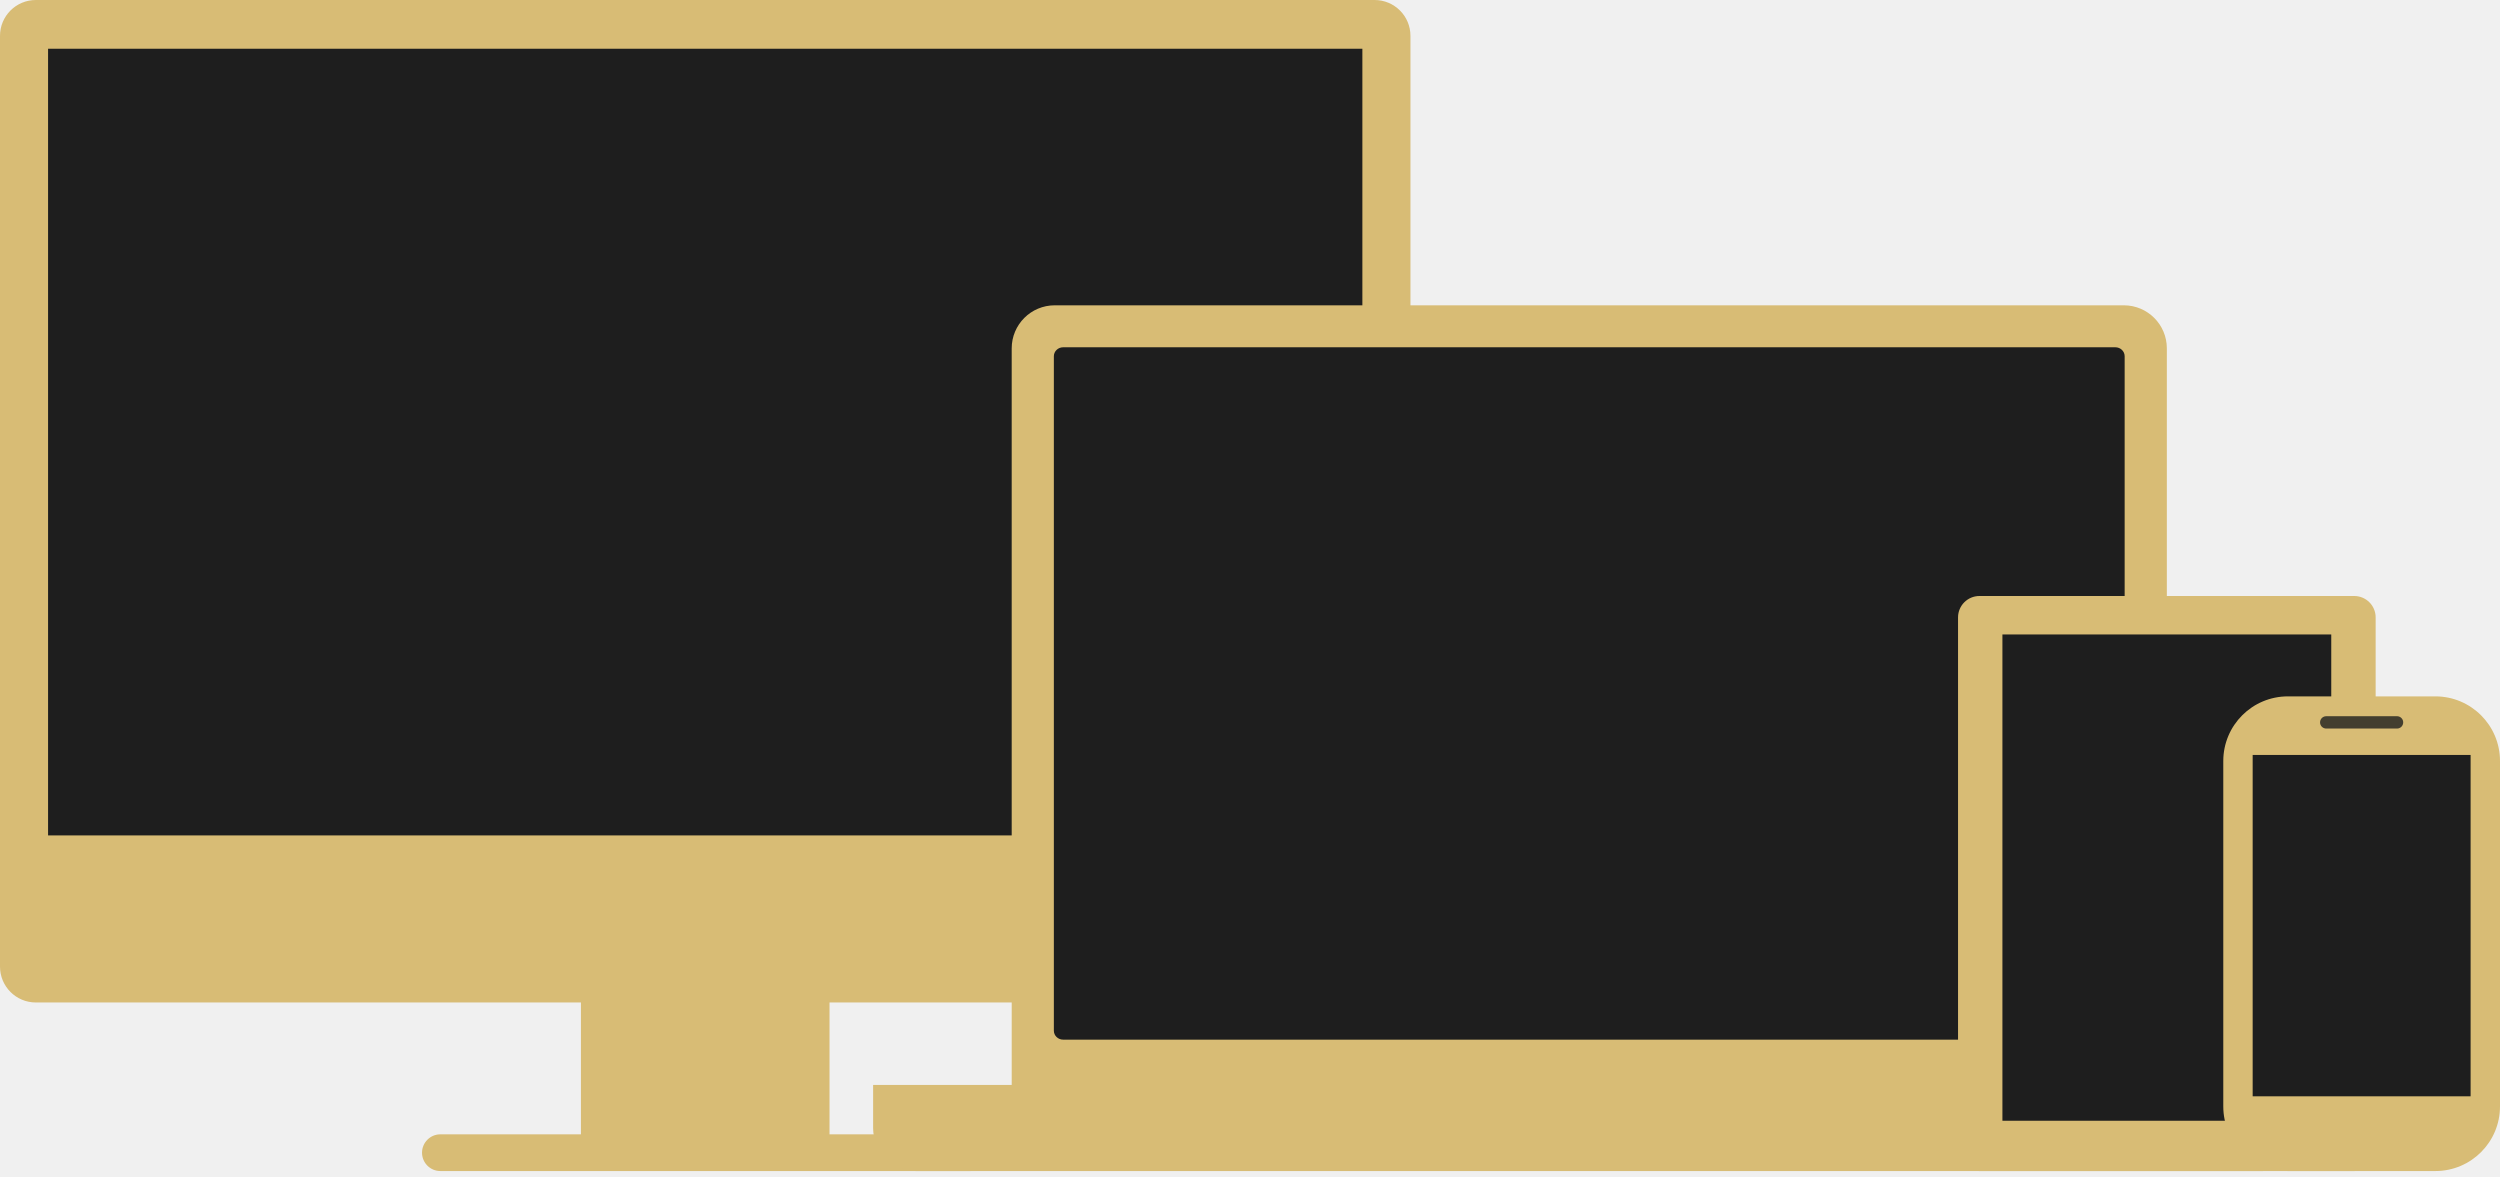
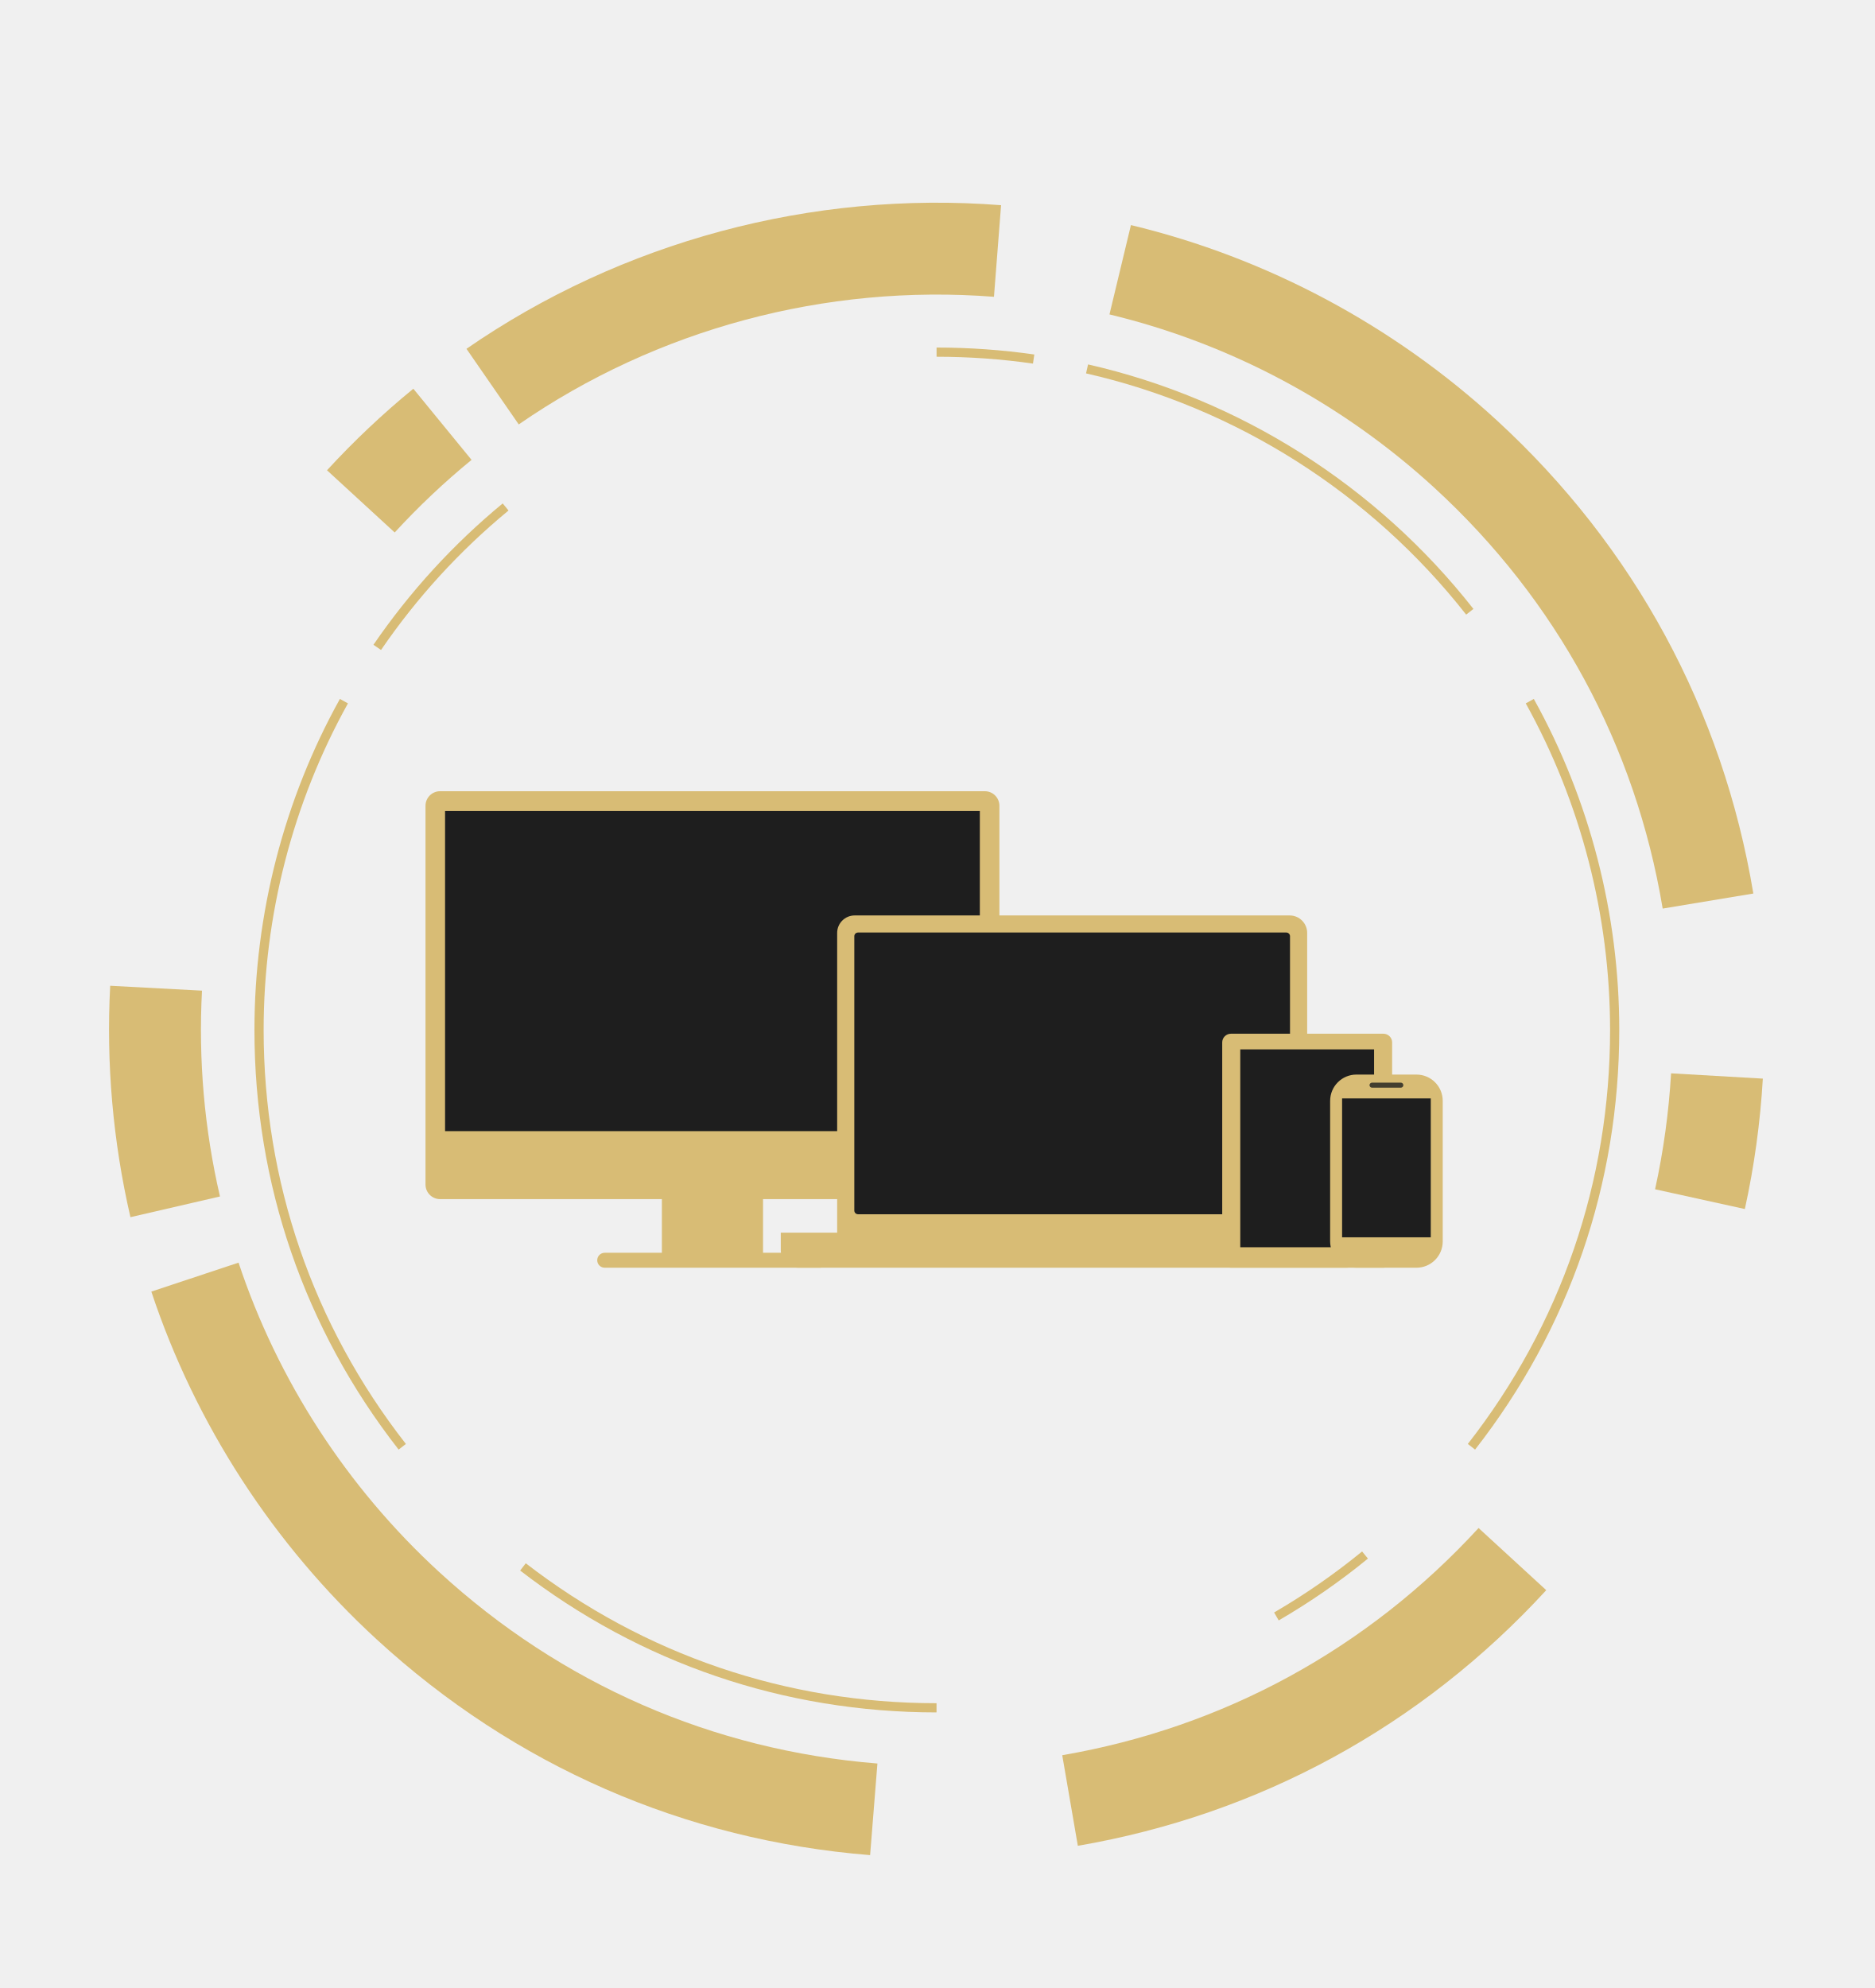
- <svg xmlns="http://www.w3.org/2000/svg" width="153" height="72" viewBox="0 0 153 72" fill="none">
-   <path d="M84.126 0H2.194C0.982 0 0 0.982 0 2.194V59.158C0 60.37 0.982 61.352 2.194 61.352H35.553V69.421H26.951C26.331 69.421 25.828 69.924 25.828 70.545C25.828 71.165 26.331 71.668 26.951 71.668H59.368C59.989 71.668 60.492 71.165 60.492 70.545C60.492 69.924 59.989 69.421 59.368 69.421H50.767V61.352H84.126C85.338 61.352 86.32 60.37 86.32 59.158V2.194C86.32 0.982 85.338 0 84.126 0Z" fill="#D8BC75" />
-   <path d="M83.377 2.983H2.942V51.127H83.377V2.983Z" fill="#1E1E1E" />
-   <path d="M75.579 56.621C75.579 56.71 75.507 56.782 75.419 56.782H72.316C72.227 56.782 72.155 56.71 72.155 56.621V56.34C72.155 56.252 72.227 56.18 72.316 56.18H75.419C75.507 56.18 75.579 56.252 75.579 56.34V56.621Z" fill="white" />
-   <path d="M132.611 67.387C132.611 68.842 131.431 70.022 129.976 70.022H64.551C63.095 70.022 61.916 68.843 61.916 67.387V21.319C61.916 19.864 63.096 18.685 64.551 18.685H129.977C131.432 18.685 132.611 19.864 132.611 21.319V67.387H132.611Z" fill="#D8BC75" />
-   <path d="M53.435 66.399V69.034C53.435 70.489 54.615 71.669 56.07 71.669H138.457C139.912 71.669 141.091 70.489 141.091 69.034V66.399H53.435Z" fill="#D8BC75" />
-   <path d="M130.029 63.078C130.029 63.381 129.774 63.627 129.459 63.627H65.067C64.751 63.627 64.496 63.382 64.496 63.078V21.802C64.496 21.499 64.752 21.253 65.067 21.253H129.458C129.774 21.253 130.029 21.499 130.029 21.802V63.078H130.029Z" fill="#1E1E1E" />
-   <path d="M144.078 36.475C144.803 36.475 145.39 37.062 145.39 37.786V70.357C145.39 71.081 144.803 71.669 144.078 71.669H121.144C120.42 71.669 119.832 71.082 119.832 70.357V37.786C119.832 37.062 120.419 36.475 121.144 36.475H144.078Z" fill="#D8BC75" />
-   <path d="M142.673 38.829H122.548V68.59H142.673V38.829Z" fill="#1E1E1E" />
-   <path d="M153 67.713C153 69.897 151.229 71.668 149.044 71.668H140.021C137.836 71.668 136.065 69.897 136.065 67.713V46.574C136.065 44.389 137.836 42.618 140.021 42.618H149.044C151.229 42.618 153 44.389 153 46.574V67.713Z" fill="#D8BC75" />
-   <path d="M151.201 46.203H137.863V67.094H151.201V46.203Z" fill="#1E1E1E" />
-   <path d="M147.076 44.21C147.076 44.419 146.907 44.588 146.699 44.588H142.365C142.157 44.588 141.987 44.419 141.987 44.21C141.987 44.001 142.157 43.832 142.365 43.832H146.699C146.907 43.832 147.076 44.001 147.076 44.21Z" fill="#433E2F" />
+ <svg xmlns="http://www.w3.org/2000/svg" viewBox="0 0 282 299">
+   <g class="outline-border" fill="#D8BC75">
+     <path d="M33.086 179.953L19.619 183.066C16.985 171.666 15.957 159.958 16.573 148.26L30.381 148.997C29.827 159.402 30.736 169.818 33.086 179.953Z" />
+     <path d="M130.872 279.016C102.989 276.779 77.34 265.569 56.688 246.599C41.117 232.297 29.386 214.202 22.762 194.258L35.879 189.903C41.767 207.623 52.198 223.708 66.038 236.42C84.394 253.28 107.196 263.246 131.972 265.237L130.872 279.016Z" />
+     <path d="M263.718 134.388L250.082 136.652C245.998 112.134 234.135 90.258 215.78 73.398C201.935 60.681 185.029 51.655 166.874 47.29L170.102 33.852C190.535 38.762 209.559 48.916 225.13 63.218C245.782 82.188 259.126 106.795 263.718 134.388Z" />
+     <path d="M232.564 239.173C213.78 259.623 189.421 272.917 162.117 277.612L159.77 263.989C184.033 259.813 205.691 247.999 222.39 229.818L232.569 239.168L232.564 239.173Z" />
+     <path d="M262.441 181.842L248.939 178.87C250.196 173.147 251.003 167.282 251.345 161.431L265.146 162.227C264.761 168.809 263.854 175.408 262.441 181.842Z" />
+     <path d="M149.501 44.639C124.173 42.666 98.785 49.487 78.023 63.833L70.16 52.463C93.526 36.315 122.087 28.646 150.571 30.862L149.501 44.639Z" />
+     <path d="M70.926 69.166C66.847 72.504 62.958 76.176 59.367 80.085L49.184 70.731C53.218 66.338 57.587 62.216 62.168 58.466L70.926 69.166Z" />
+   </g>
+   <g class="inline-border" fill="#D8BC75">
+     <path d="M59.957 218.023C45.769 199.847 38.27 178.02 38.27 154.907C38.27 137.478 42.714 120.262 51.125 105.121L52.334 105.792C44.034 120.726 39.653 137.713 39.653 154.907C39.653 177.709 47.047 199.246 61.049 217.173L59.957 218.023Z" />
+     <path d="M57.31 97.758L56.169 96.977C61.622 89.019 68.16 81.863 75.61 75.717L76.487 76.782C69.134 82.845 62.686 89.897 57.31 97.758Z" />
+     <path d="M221.865 218.023L220.773 217.173C234.768 199.246 242.17 177.709 242.17 154.907C242.17 137.713 237.781 120.733 229.488 105.792L230.698 105.121C239.108 120.262 243.552 137.478 243.552 154.907C243.552 178.027 236.053 199.854 221.865 218.023Z" />
+     <path d="M140.863 257.55C117.967 257.55 96.315 250.173 78.236 236.214L79.079 235.121C96.91 248.887 118.278 256.167 140.863 256.167V257.55Z" />
+     <path d="M192.328 243.715L191.637 242.519C196.268 239.829 200.718 236.739 204.872 233.344L205.749 234.416C201.541 237.859 197.021 240.991 192.328 243.715Z" />
+     <path d="M220.525 92.441C206.177 74.154 185.873 61.274 163.351 56.158L163.655 54.81C186.488 59.995 207.069 73.055 221.616 91.584L220.525 92.441Z" />
+     <path d="M155.369 54.685C150.6 54.001 145.721 53.655 140.87 53.655V52.272C145.79 52.272 150.732 52.625 155.569 53.316L155.369 54.685Z" />
+   </g>
+   <g class="image">
+     <path d="M148.126 119H66.194C64.982 119 64 119.982 64 121.194V178.158C64 179.37 64.982 180.351 66.194 180.351H99.553V188.421H90.951C90.331 188.421 89.828 188.924 89.828 189.545C89.828 190.165 90.331 190.668 90.951 190.668H123.369C123.989 190.668 124.492 190.165 124.492 189.545C124.492 188.924 123.989 188.421 123.369 188.421H114.767V180.351H148.126C149.338 180.351 150.32 179.37 150.32 178.158V121.194C150.32 119.982 149.338 119 148.126 119Z" fill="#D8BC75" />
+     <path d="M147.377 121.983H66.942V170.127H147.377V121.983Z" fill="#1E1E1E" />
+     <path d="M139.579 175.621C139.579 175.71 139.507 175.782 139.419 175.782H136.316C136.227 175.782 136.155 175.71 136.155 175.621V175.34C136.155 175.252 136.227 175.18 136.316 175.18H139.419C139.507 175.18 139.579 175.252 139.579 175.34V175.621Z" fill="white" />
+     <path d="M196.611 186.387C196.611 187.842 195.431 189.022 193.976 189.022H128.551C127.095 189.022 125.916 187.843 125.916 186.387V140.319C125.916 138.864 127.096 137.685 128.551 137.685H193.977C195.432 137.685 196.611 138.864 196.611 140.319V186.387H196.611Z" fill="#D8BC75" />
+     <path d="M117.435 185.399V188.034C117.435 189.489 118.615 190.669 120.07 190.669H202.457C203.912 190.669 205.091 189.489 205.091 188.034V185.399H117.435Z" fill="#D8BC75" />
+     <path d="M194.029 182.078C194.029 182.381 193.774 182.627 193.459 182.627H129.067C128.751 182.627 128.496 182.382 128.496 182.078V140.802C128.496 140.499 128.752 140.253 129.067 140.253H193.458C193.774 140.253 194.029 140.499 194.029 140.802V182.078H194.029Z" fill="#1E1E1E" />
+     <path d="M208.078 155.475C208.803 155.475 209.39 156.062 209.39 156.786V189.357C209.39 190.081 208.803 190.669 208.078 190.669H185.144C184.42 190.669 183.832 190.082 183.832 189.357V156.786C183.832 156.062 184.419 155.475 185.144 155.475H208.078Z" fill="#D8BC75" />
+     <path d="M206.673 157.829H186.548V187.59H206.673V157.829Z" fill="#1E1E1E" />
+     <path d="M217 186.713C217 188.897 215.229 190.669 213.044 190.669H204.021C201.836 190.669 200.065 188.897 200.065 186.713V165.574C200.065 163.389 201.836 161.618 204.021 161.618H213.044C215.229 161.618 217 163.389 217 165.574V186.713Z" fill="#D8BC75" />
+     <path d="M215.201 165.203H201.863V186.094H215.201V165.203Z" fill="#1E1E1E" />
+     <path d="M211.076 163.21C211.076 163.419 210.907 163.588 210.699 163.588H206.365C206.157 163.588 205.987 163.419 205.987 163.21C205.987 163.001 206.157 162.832 206.365 162.832H210.699C210.907 162.832 211.076 163.001 211.076 163.21Z" fill="#433E2F" />
+   </g>
</svg>
